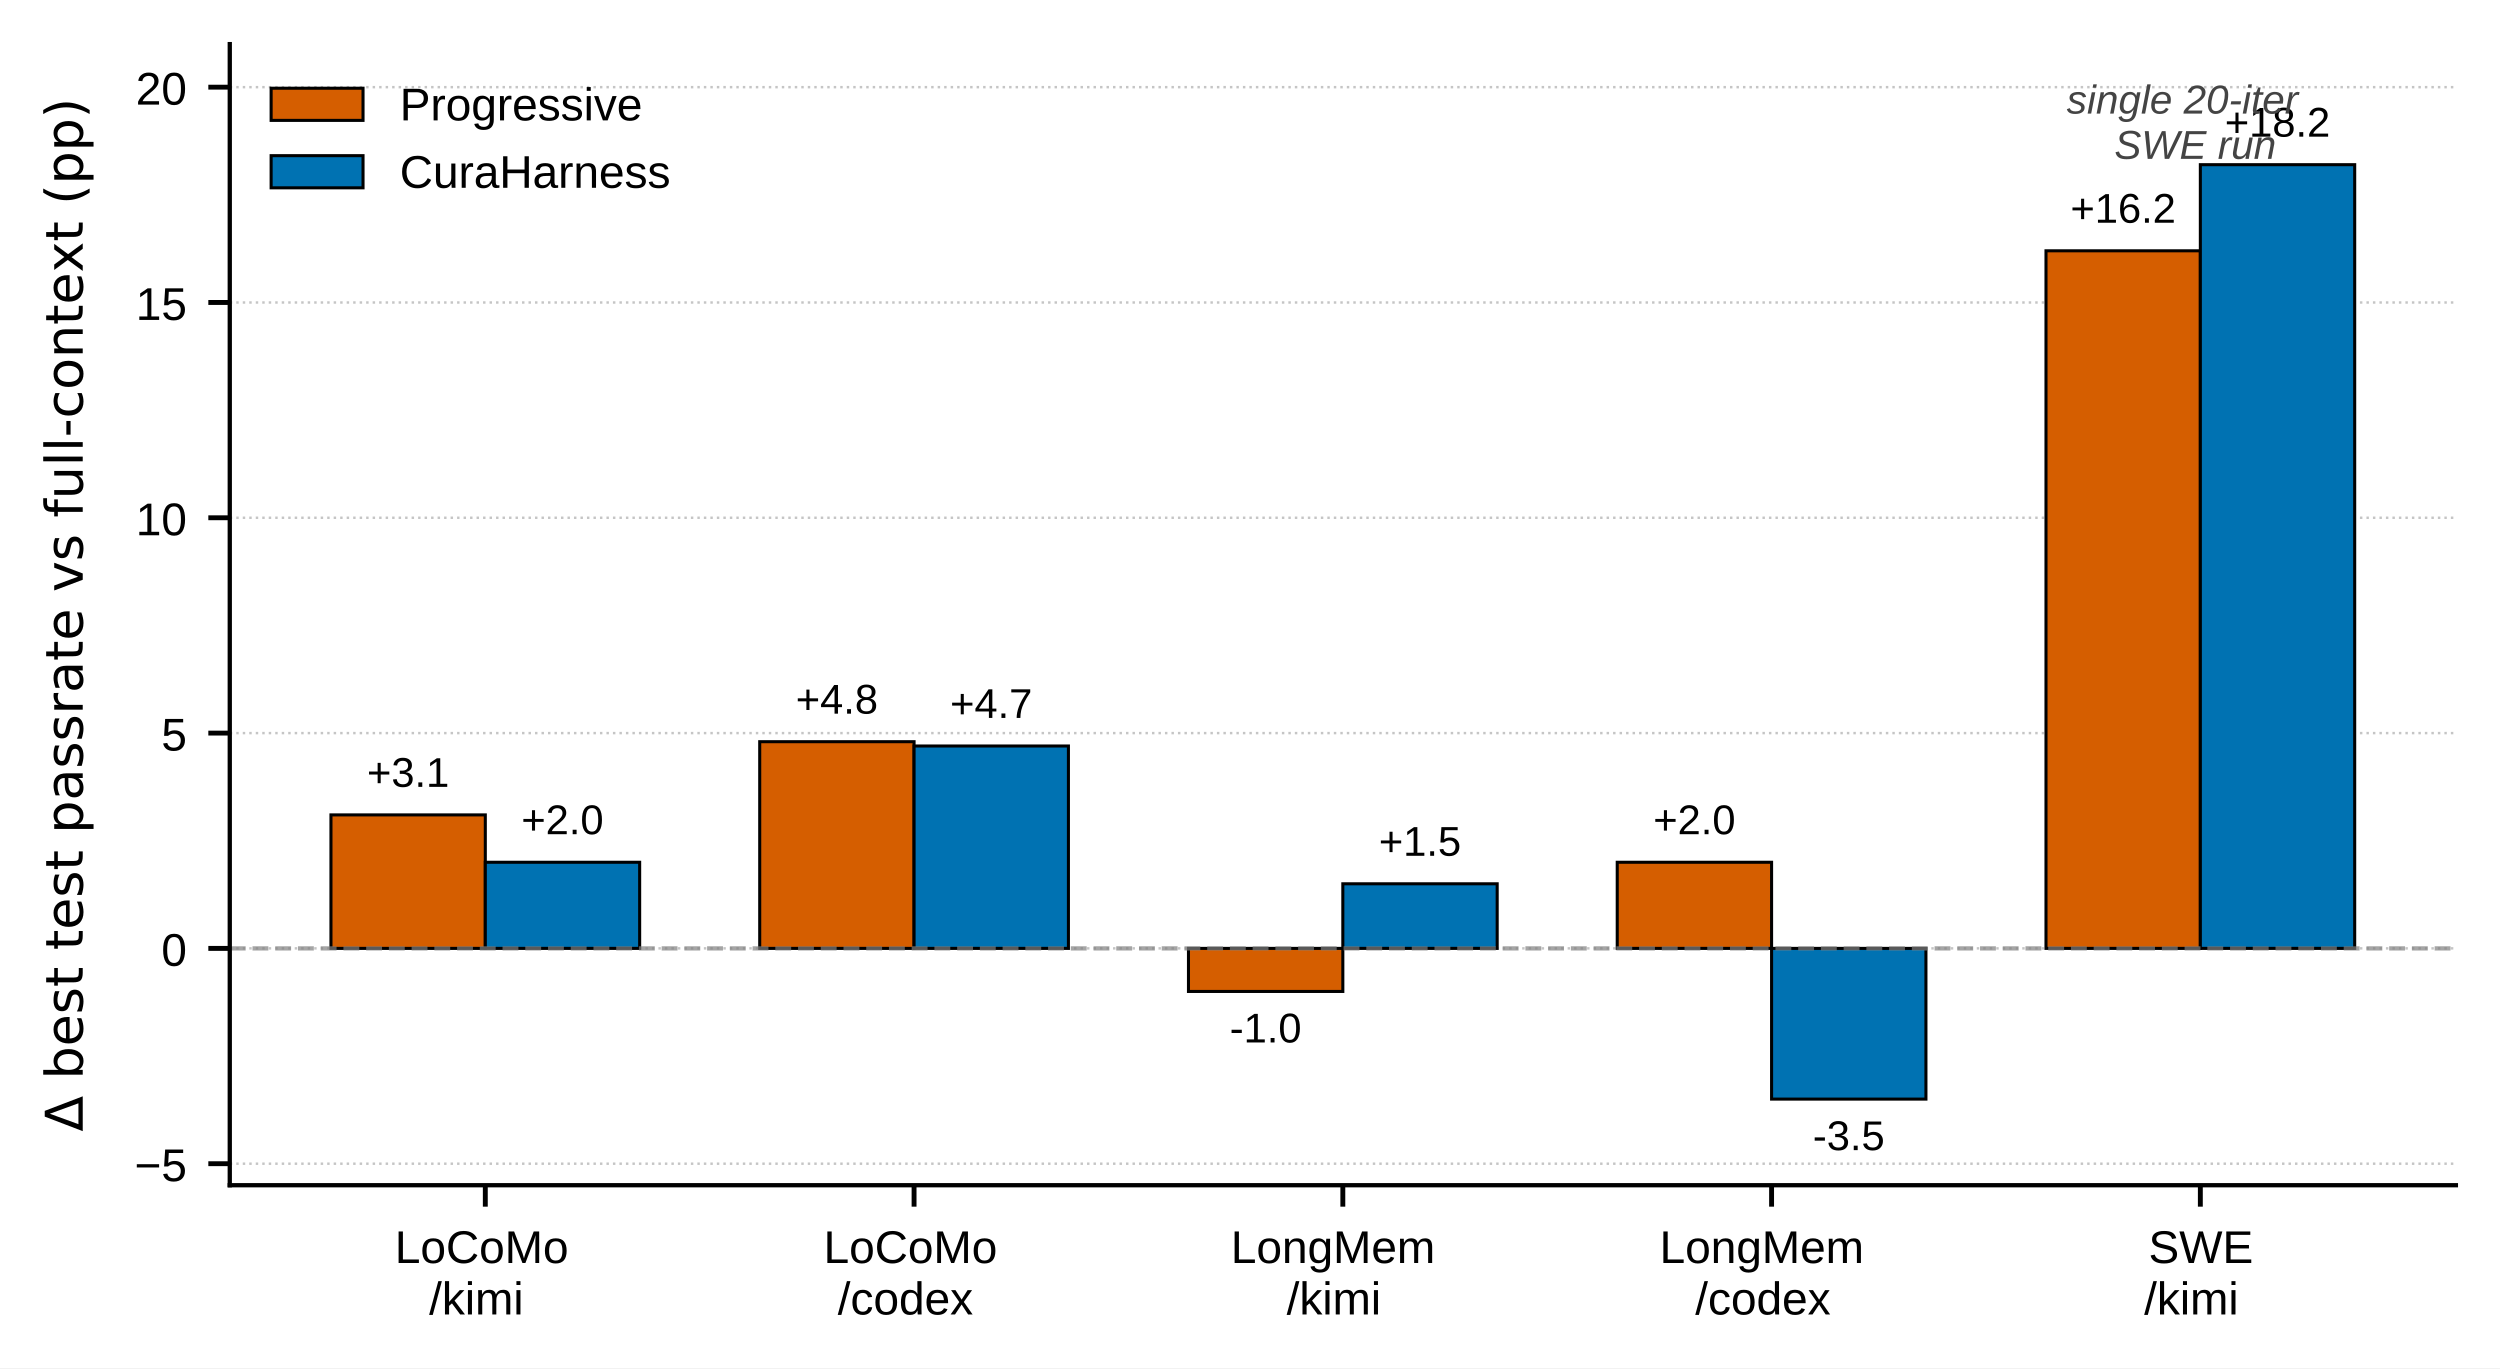
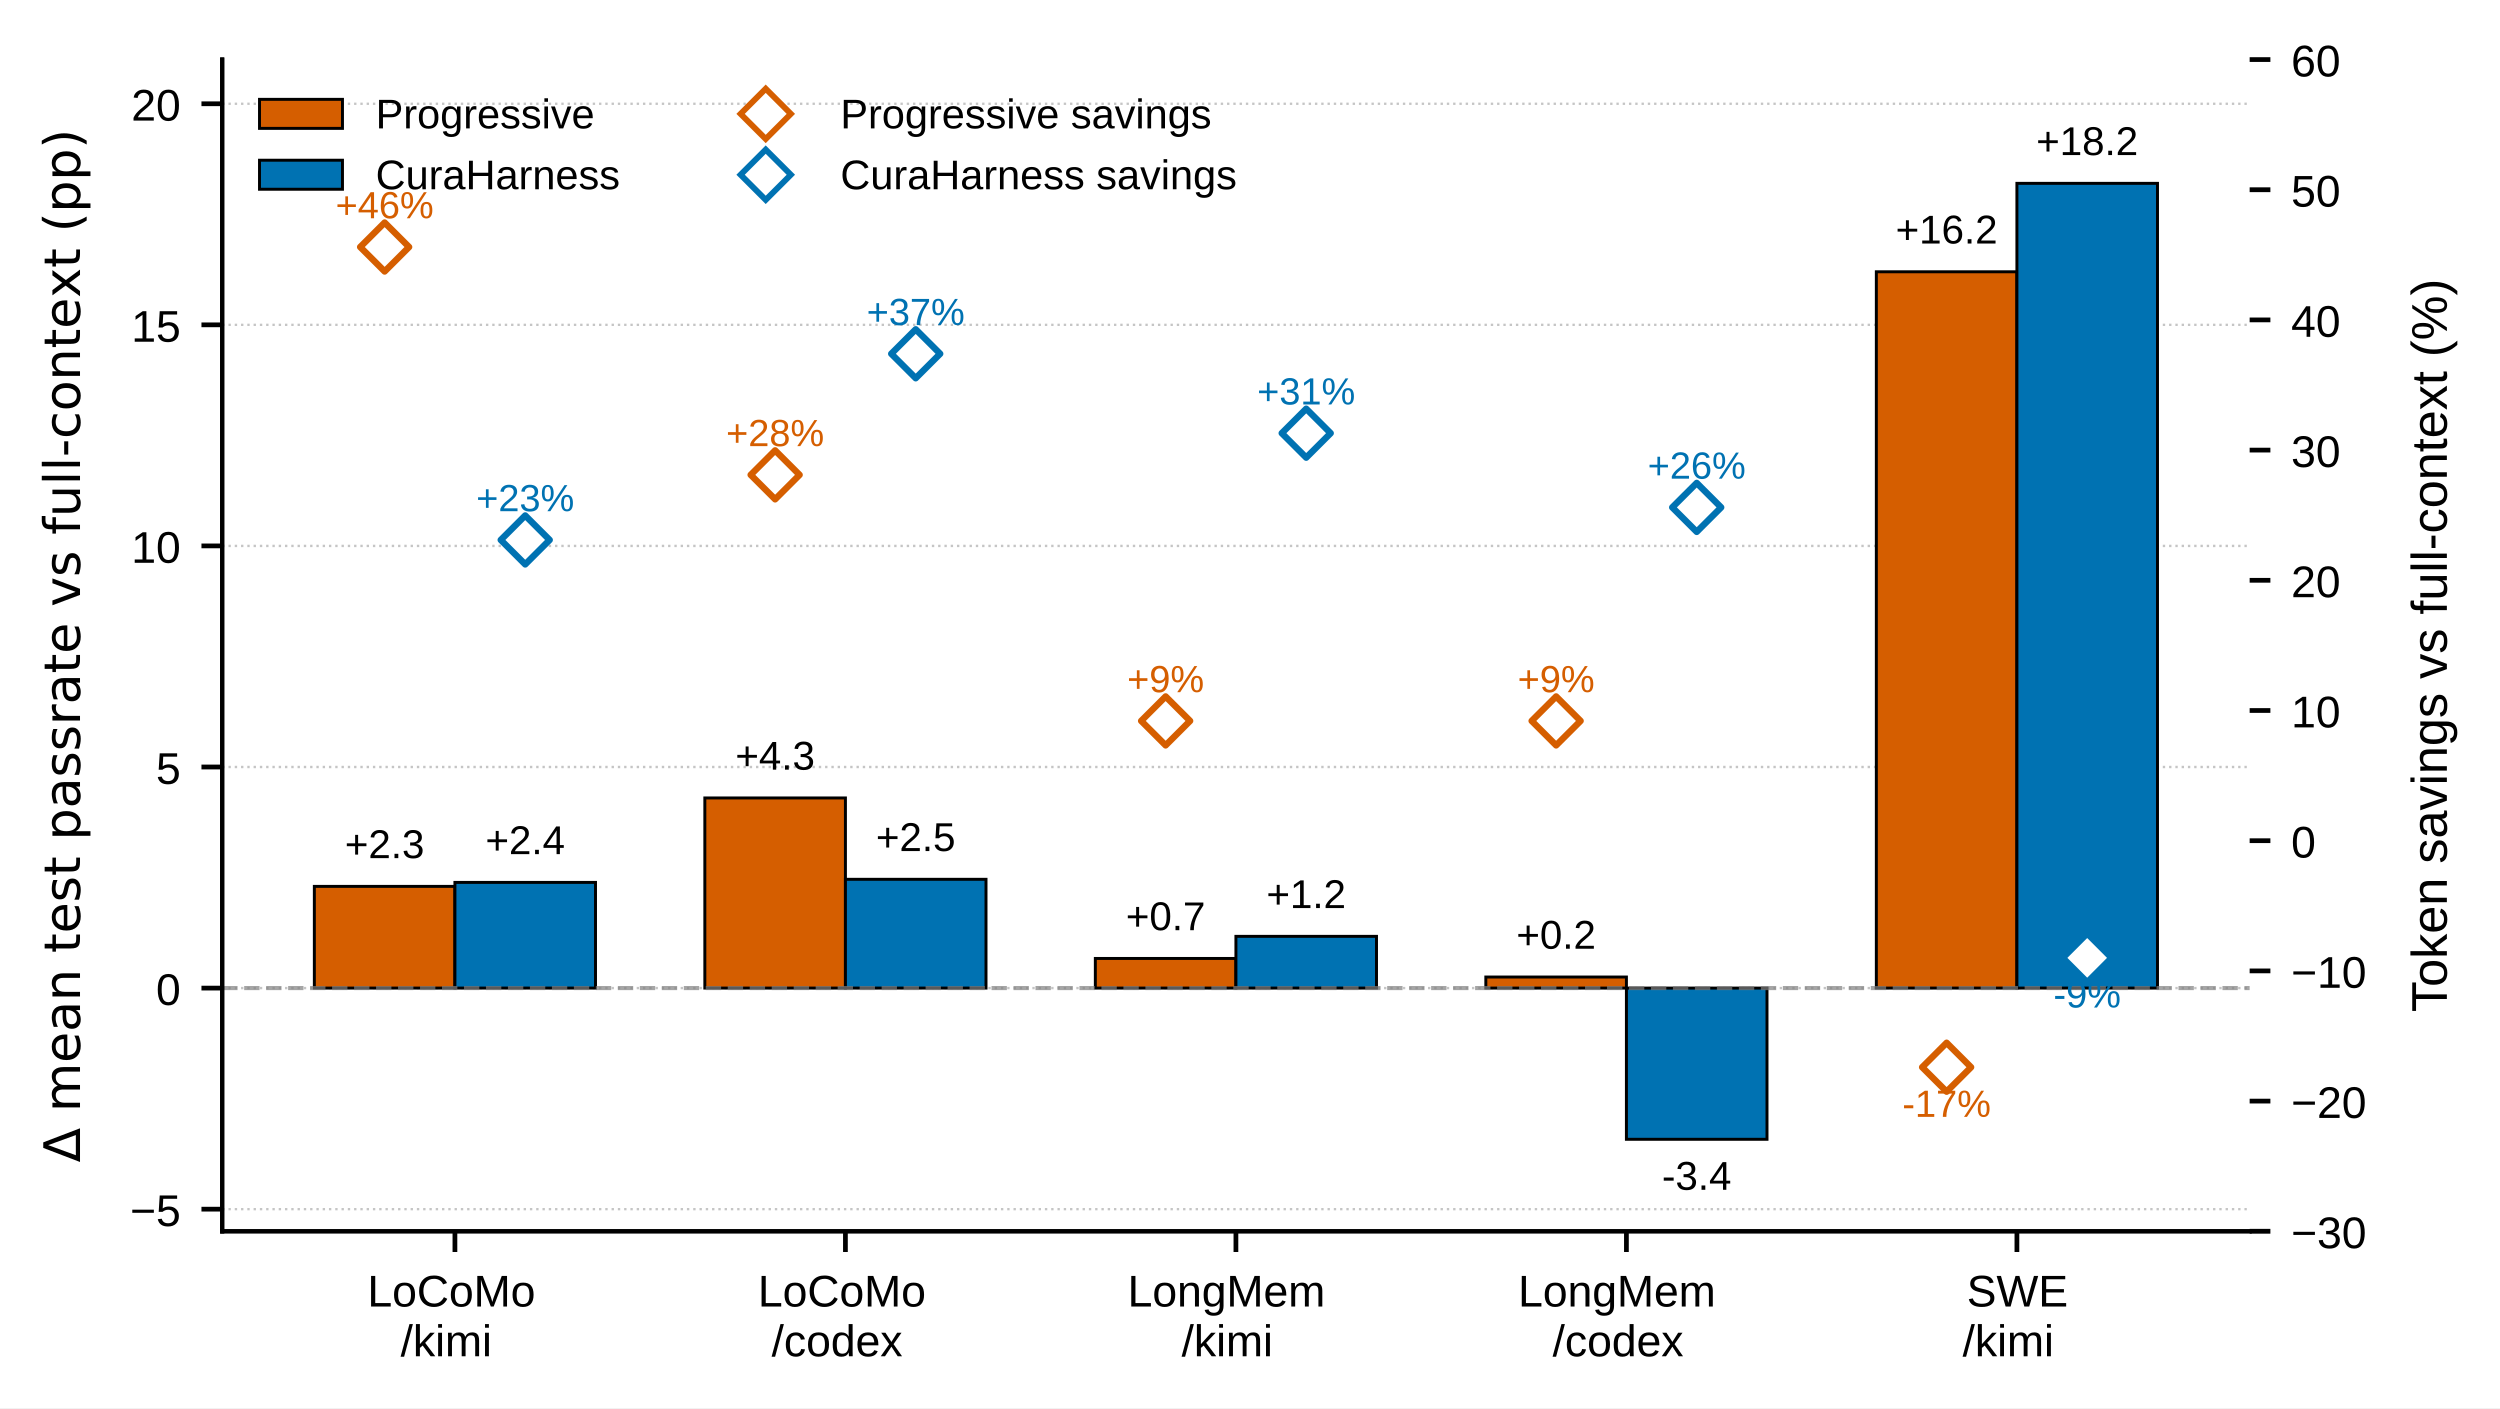
- <svg xmlns="http://www.w3.org/2000/svg" xmlns:xlink="http://www.w3.org/1999/xlink" width="408.042pt" height="223.305pt" viewBox="0 0 408.042 223.305" version="1.1">
+ <svg xmlns="http://www.w3.org/2000/svg" xmlns:xlink="http://www.w3.org/1999/xlink" width="421.957pt" height="237.674pt" viewBox="0 0 421.957 237.674" version="1.1">
  <defs>
    <style type="text/css">*{stroke-linejoin: round; stroke-linecap: butt}</style>
  </defs>
  <g id="figure_1">
    <g id="patch_1">
-       <path d="M 0 223.305  L 408.042 223.305  L 408.042 0  L 0 0  z " style="fill: #ffffff" />
+       <path d="M 0 237.674  L 421.957 237.674  L 421.957 0  L 0 0  z " style="fill: #ffffff" />
    </g>
    <g id="axes_1">
      <g id="patch_2">
-         <path d="M 37.502 193.448  L 400.842 193.448  L 400.842 7.2  L 37.502 7.2  z " style="fill: #ffffff" />
+         <path d="M 37.502 207.817  L 379.702 207.817  L 379.702 10.049  L 37.502 10.049  z " style="fill: #ffffff" />
      </g>
      <g id="matplotlib.axis_1">
        <g id="xtick_1">
          <g id="line2d_1">
            <defs>
-               <path id="mb0c32cee52" d="M 0 0  L 0 3.5  " style="stroke: #000000; stroke-width: 0.8" />
+               <path id="m4e214ce687" d="M 0 0  L 0 3.5  " style="stroke: #000000; stroke-width: 0.8" />
            </defs>
            <g>
-               <use xlink:href="#mb0c32cee52" x="79.21" y="193.448" style="stroke: #000000; stroke-width: 0.8" />
+               <use xlink:href="#m4e214ce687" x="76.783" y="207.817" style="stroke: #000000; stroke-width: 0.8" />
            </g>
          </g>
          <g id="text_1">
-             <text style="font-size: 7.5px; font-family: 'Arial', 'DejaVu Sans', 'Liberation Sans', sans-serif" transform="translate(64.44864 206.1468)">LoCoMo</text>
-             <text style="font-size: 7.5px; font-family: 'Arial', 'DejaVu Sans', 'Liberation Sans', sans-serif" transform="translate(70.03907 214.5452)">/kimi</text>
+             <text style="font-size: 7.5px; font-family: 'Arial', 'DejaVu Sans', 'Liberation Sans', sans-serif" transform="translate(62.02193 220.5162)">LoCoMo</text>
+             <text style="font-size: 7.5px; font-family: 'Arial', 'DejaVu Sans', 'Liberation Sans', sans-serif" transform="translate(67.61236 228.9146)">/kimi</text>
          </g>
        </g>
        <g id="xtick_2">
          <g id="line2d_2">
            <g>
-               <use xlink:href="#mb0c32cee52" x="149.191" y="193.448" style="stroke: #000000; stroke-width: 0.8" />
+               <use xlink:href="#m4e214ce687" x="142.693" y="207.817" style="stroke: #000000; stroke-width: 0.8" />
            </g>
          </g>
          <g id="text_2">
-             <text style="font-size: 7.5px; font-family: 'Arial', 'DejaVu Sans', 'Liberation Sans', sans-serif" transform="translate(134.4294 206.1468)">LoCoMo</text>
-             <text style="font-size: 7.5px; font-family: 'Arial', 'DejaVu Sans', 'Liberation Sans', sans-serif" transform="translate(136.7292 214.5452)">/codex</text>
+             <text style="font-size: 7.5px; font-family: 'Arial', 'DejaVu Sans', 'Liberation Sans', sans-serif" transform="translate(127.931 220.5162)">LoCoMo</text>
+             <text style="font-size: 7.5px; font-family: 'Arial', 'DejaVu Sans', 'Liberation Sans', sans-serif" transform="translate(130.2308 228.9146)">/codex</text>
          </g>
        </g>
        <g id="xtick_3">
          <g id="line2d_3">
            <g>
-               <use xlink:href="#mb0c32cee52" x="219.172" y="193.448" style="stroke: #000000; stroke-width: 0.8" />
+               <use xlink:href="#m4e214ce687" x="208.602" y="207.817" style="stroke: #000000; stroke-width: 0.8" />
            </g>
          </g>
          <g id="text_3">
-             <text style="font-size: 7.5px; font-family: 'Arial', 'DejaVu Sans', 'Liberation Sans', sans-serif" transform="translate(200.9004 206.1468)">LongMem</text>
-             <text style="font-size: 7.5px; font-family: 'Arial', 'DejaVu Sans', 'Liberation Sans', sans-serif" transform="translate(210.0005 214.5452)">/kimi</text>
+             <text style="font-size: 7.5px; font-family: 'Arial', 'DejaVu Sans', 'Liberation Sans', sans-serif" transform="translate(190.3304 220.5162)">LongMem</text>
+             <text style="font-size: 7.5px; font-family: 'Arial', 'DejaVu Sans', 'Liberation Sans', sans-serif" transform="translate(199.4305 228.9146)">/kimi</text>
          </g>
        </g>
        <g id="xtick_4">
          <g id="line2d_4">
            <g>
-               <use xlink:href="#mb0c32cee52" x="289.152" y="193.448" style="stroke: #000000; stroke-width: 0.8" />
+               <use xlink:href="#m4e214ce687" x="274.511" y="207.817" style="stroke: #000000; stroke-width: 0.8" />
            </g>
          </g>
          <g id="text_4">
-             <text style="font-size: 7.5px; font-family: 'Arial', 'DejaVu Sans', 'Liberation Sans', sans-serif" transform="translate(270.8811 206.1468)">LongMem</text>
-             <text style="font-size: 7.5px; font-family: 'Arial', 'DejaVu Sans', 'Liberation Sans', sans-serif" transform="translate(276.6907 214.5452)">/codex</text>
+             <text style="font-size: 7.5px; font-family: 'Arial', 'DejaVu Sans', 'Liberation Sans', sans-serif" transform="translate(256.2394 220.5162)">LongMem</text>
+             <text style="font-size: 7.5px; font-family: 'Arial', 'DejaVu Sans', 'Liberation Sans', sans-serif" transform="translate(262.049 228.9146)">/codex</text>
          </g>
        </g>
        <g id="xtick_5">
          <g id="line2d_5">
            <g>
-               <use xlink:href="#mb0c32cee52" x="359.133" y="193.448" style="stroke: #000000; stroke-width: 0.8" />
+               <use xlink:href="#m4e214ce687" x="340.42" y="207.817" style="stroke: #000000; stroke-width: 0.8" />
            </g>
          </g>
          <g id="text_5">
-             <text style="font-size: 7.5px; font-family: 'Arial', 'DejaVu Sans', 'Liberation Sans', sans-serif" transform="translate(350.6751 206.1468)">SWE</text>
-             <text style="font-size: 7.5px; font-family: 'Arial', 'DejaVu Sans', 'Liberation Sans', sans-serif" transform="translate(349.962 214.5452)">/kimi</text>
+             <text style="font-size: 7.5px; font-family: 'Arial', 'DejaVu Sans', 'Liberation Sans', sans-serif" transform="translate(331.9618 220.5162)">SWE</text>
+             <text style="font-size: 7.5px; font-family: 'Arial', 'DejaVu Sans', 'Liberation Sans', sans-serif" transform="translate(331.2487 228.9146)">/kimi</text>
          </g>
        </g>
      </g>
      <g id="matplotlib.axis_2">
        <g id="ytick_1">
          <g id="line2d_6">
-             <path d="M 37.502 189.934  L 400.842 189.934  " clip-path="url(#pf810e8adce)" style="fill: none; stroke-dasharray: 0.4,0.66; stroke-dashoffset: 0; stroke: #808080; stroke-opacity: 0.45; stroke-width: 0.4" />
+             <path d="M 37.502 204.086  L 379.702 204.086  " clip-path="url(#p2f5ebe15dc)" style="fill: none; stroke-dasharray: 0.4,0.66; stroke-dashoffset: 0; stroke: #808080; stroke-opacity: 0.45; stroke-width: 0.4" />
          </g>
          <g id="line2d_7">
            <defs>
-               <path id="m226ce1118f" d="M 0 0  L -3.5 0  " style="stroke: #000000; stroke-width: 0.8" />
+               <path id="mcde861bc5b" d="M 0 0  L -3.5 0  " style="stroke: #000000; stroke-width: 0.8" />
            </defs>
            <g>
-               <use xlink:href="#m226ce1118f" x="37.502" y="189.934" style="stroke: #000000; stroke-width: 0.8" />
+               <use xlink:href="#mcde861bc5b" x="37.502" y="204.086" style="stroke: #000000; stroke-width: 0.8" />
            </g>
          </g>
          <g id="text_6">
-             <text style="font-size: 7.5px; font-family: 'Arial', 'DejaVu Sans', 'Liberation Sans', sans-serif; text-anchor: end" x="30.502" y="192.783" transform="rotate(-0 30.50164 192.7833)">−5</text>
+             <text style="font-size: 7.5px; font-family: 'Arial', 'DejaVu Sans', 'Liberation Sans', sans-serif; text-anchor: end" x="30.502" y="206.935" transform="rotate(-0 30.50164 206.9354)">−5</text>
          </g>
        </g>
        <g id="ytick_2">
          <g id="line2d_8">
-             <path d="M 37.502 154.793  L 400.842 154.793  " clip-path="url(#pf810e8adce)" style="fill: none; stroke-dasharray: 0.4,0.66; stroke-dashoffset: 0; stroke: #808080; stroke-opacity: 0.45; stroke-width: 0.4" />
+             <path d="M 37.502 166.771  L 379.702 166.771  " clip-path="url(#p2f5ebe15dc)" style="fill: none; stroke-dasharray: 0.4,0.66; stroke-dashoffset: 0; stroke: #808080; stroke-opacity: 0.45; stroke-width: 0.4" />
          </g>
          <g id="line2d_9">
            <g>
-               <use xlink:href="#m226ce1118f" x="37.502" y="154.793" style="stroke: #000000; stroke-width: 0.8" />
+               <use xlink:href="#mcde861bc5b" x="37.502" y="166.771" style="stroke: #000000; stroke-width: 0.8" />
            </g>
          </g>
          <g id="text_7">
-             <text style="font-size: 7.5px; font-family: 'Arial', 'DejaVu Sans', 'Liberation Sans', sans-serif; text-anchor: end" x="30.502" y="157.642" transform="rotate(-0 30.50164 157.6422)">0</text>
+             <text style="font-size: 7.5px; font-family: 'Arial', 'DejaVu Sans', 'Liberation Sans', sans-serif; text-anchor: end" x="30.502" y="169.621" transform="rotate(-0 30.50164 169.6206)">0</text>
          </g>
        </g>
        <g id="ytick_3">
          <g id="line2d_10">
-             <path d="M 37.502 119.652  L 400.842 119.652  " clip-path="url(#pf810e8adce)" style="fill: none; stroke-dasharray: 0.4,0.66; stroke-dashoffset: 0; stroke: #808080; stroke-opacity: 0.45; stroke-width: 0.4" />
+             <path d="M 37.502 129.457  L 379.702 129.457  " clip-path="url(#p2f5ebe15dc)" style="fill: none; stroke-dasharray: 0.4,0.66; stroke-dashoffset: 0; stroke: #808080; stroke-opacity: 0.45; stroke-width: 0.4" />
          </g>
          <g id="line2d_11">
            <g>
-               <use xlink:href="#m226ce1118f" x="37.502" y="119.652" style="stroke: #000000; stroke-width: 0.8" />
+               <use xlink:href="#mcde861bc5b" x="37.502" y="129.457" style="stroke: #000000; stroke-width: 0.8" />
            </g>
          </g>
          <g id="text_8">
-             <text style="font-size: 7.5px; font-family: 'Arial', 'DejaVu Sans', 'Liberation Sans', sans-serif; text-anchor: end" x="30.502" y="122.501" transform="rotate(-0 30.50164 122.501)">5</text>
+             <text style="font-size: 7.5px; font-family: 'Arial', 'DejaVu Sans', 'Liberation Sans', sans-serif; text-anchor: end" x="30.502" y="132.306" transform="rotate(-0 30.50164 132.3059)">5</text>
          </g>
        </g>
        <g id="ytick_4">
          <g id="line2d_12">
-             <path d="M 37.502 84.51  L 400.842 84.51  " clip-path="url(#pf810e8adce)" style="fill: none; stroke-dasharray: 0.4,0.66; stroke-dashoffset: 0; stroke: #808080; stroke-opacity: 0.45; stroke-width: 0.4" />
+             <path d="M 37.502 92.142  L 379.702 92.142  " clip-path="url(#p2f5ebe15dc)" style="fill: none; stroke-dasharray: 0.4,0.66; stroke-dashoffset: 0; stroke: #808080; stroke-opacity: 0.45; stroke-width: 0.4" />
          </g>
          <g id="line2d_13">
            <g>
-               <use xlink:href="#m226ce1118f" x="37.502" y="84.51" style="stroke: #000000; stroke-width: 0.8" />
+               <use xlink:href="#mcde861bc5b" x="37.502" y="92.142" style="stroke: #000000; stroke-width: 0.8" />
            </g>
          </g>
          <g id="text_9">
-             <text style="font-size: 7.5px; font-family: 'Arial', 'DejaVu Sans', 'Liberation Sans', sans-serif; text-anchor: end" x="30.502" y="87.36" transform="rotate(-0 30.50164 87.3599)">10</text>
+             <text style="font-size: 7.5px; font-family: 'Arial', 'DejaVu Sans', 'Liberation Sans', sans-serif; text-anchor: end" x="30.502" y="94.991" transform="rotate(-0 30.50164 94.9912)">10</text>
          </g>
        </g>
        <g id="ytick_5">
          <g id="line2d_14">
-             <path d="M 37.502 49.369  L 400.842 49.369  " clip-path="url(#pf810e8adce)" style="fill: none; stroke-dasharray: 0.4,0.66; stroke-dashoffset: 0; stroke: #808080; stroke-opacity: 0.45; stroke-width: 0.4" />
+             <path d="M 37.502 54.827  L 379.702 54.827  " clip-path="url(#p2f5ebe15dc)" style="fill: none; stroke-dasharray: 0.4,0.66; stroke-dashoffset: 0; stroke: #808080; stroke-opacity: 0.45; stroke-width: 0.4" />
          </g>
          <g id="line2d_15">
            <g>
-               <use xlink:href="#m226ce1118f" x="37.502" y="49.369" style="stroke: #000000; stroke-width: 0.8" />
+               <use xlink:href="#mcde861bc5b" x="37.502" y="54.827" style="stroke: #000000; stroke-width: 0.8" />
            </g>
          </g>
          <g id="text_10">
-             <text style="font-size: 7.5px; font-family: 'Arial', 'DejaVu Sans', 'Liberation Sans', sans-serif; text-anchor: end" x="30.502" y="52.219" transform="rotate(-0 30.50164 52.21877)">15</text>
+             <text style="font-size: 7.5px; font-family: 'Arial', 'DejaVu Sans', 'Liberation Sans', sans-serif; text-anchor: end" x="30.502" y="57.676" transform="rotate(-0 30.50164 57.67649)">15</text>
          </g>
        </g>
        <g id="ytick_6">
          <g id="line2d_16">
-             <path d="M 37.502 14.228  L 400.842 14.228  " clip-path="url(#pf810e8adce)" style="fill: none; stroke-dasharray: 0.4,0.66; stroke-dashoffset: 0; stroke: #808080; stroke-opacity: 0.45; stroke-width: 0.4" />
+             <path d="M 37.502 17.512  L 379.702 17.512  " clip-path="url(#p2f5ebe15dc)" style="fill: none; stroke-dasharray: 0.4,0.66; stroke-dashoffset: 0; stroke: #808080; stroke-opacity: 0.45; stroke-width: 0.4" />
          </g>
          <g id="line2d_17">
            <g>
-               <use xlink:href="#m226ce1118f" x="37.502" y="14.228" style="stroke: #000000; stroke-width: 0.8" />
+               <use xlink:href="#mcde861bc5b" x="37.502" y="17.512" style="stroke: #000000; stroke-width: 0.8" />
            </g>
          </g>
          <g id="text_11">
-             <text style="font-size: 7.5px; font-family: 'Arial', 'DejaVu Sans', 'Liberation Sans', sans-serif; text-anchor: end" x="30.502" y="17.078" transform="rotate(-0 30.50164 17.07764)">20</text>
+             <text style="font-size: 7.5px; font-family: 'Arial', 'DejaVu Sans', 'Liberation Sans', sans-serif; text-anchor: end" x="30.502" y="20.362" transform="rotate(-0 30.50164 20.36177)">20</text>
          </g>
        </g>
        <g id="text_12">
-           <g transform="translate(13.66 184.6865) rotate(-90)">
+           <g transform="translate(13.66 196.1859) rotate(-90)">
            <text>
              <tspan x="0" y="-0.156" style="font-size: 8.5px; font-family: 'DejaVu Sans'">Δ</tspan>
              <tspan x="5.815" y="-0.156" style="font-size: 8.5px; font-family: 'DejaVu Sans'"> </tspan>
-               <tspan x="8.517" y="-0.156" style="font-size: 8.5px; font-family: 'DejaVu Sans'">b</tspan>
-               <tspan x="13.912" y="-0.156" style="font-size: 8.5px; font-family: 'DejaVu Sans'">e</tspan>
-               <tspan x="19.142" y="-0.156" style="font-size: 8.5px; font-family: 'DejaVu Sans'">s</tspan>
-               <tspan x="23.57" y="-0.156" style="font-size: 8.5px; font-family: 'DejaVu Sans'">t</tspan>
-               <tspan x="26.903" y="-0.156" style="font-size: 8.5px; font-family: 'DejaVu Sans'"> </tspan>
-               <tspan x="29.605" y="-0.156" style="font-size: 8.5px; font-family: 'DejaVu Sans'">t</tspan>
-               <tspan x="32.938" y="-0.156" style="font-size: 8.5px; font-family: 'DejaVu Sans'">e</tspan>
-               <tspan x="38.167" y="-0.156" style="font-size: 8.5px; font-family: 'DejaVu Sans'">s</tspan>
-               <tspan x="42.595" y="-0.156" style="font-size: 8.5px; font-family: 'DejaVu Sans'">t</tspan>
-               <tspan x="45.928" y="-0.156" style="font-size: 8.5px; font-family: 'DejaVu Sans'"> </tspan>
-               <tspan x="48.63" y="-0.156" style="font-size: 8.5px; font-family: 'DejaVu Sans'">p</tspan>
-               <tspan x="54.026" y="-0.156" style="font-size: 8.5px; font-family: 'DejaVu Sans'">a</tspan>
-               <tspan x="59.234" y="-0.156" style="font-size: 8.5px; font-family: 'DejaVu Sans'">s</tspan>
-               <tspan x="63.663" y="-0.156" style="font-size: 8.5px; font-family: 'DejaVu Sans'">s</tspan>
-               <tspan x="68.091" y="-0.156" style="font-size: 8.5px; font-family: 'DejaVu Sans'">r</tspan>
-               <tspan x="71.586" y="-0.156" style="font-size: 8.5px; font-family: 'DejaVu Sans'">a</tspan>
-               <tspan x="76.795" y="-0.156" style="font-size: 8.5px; font-family: 'DejaVu Sans'">t</tspan>
-               <tspan x="80.127" y="-0.156" style="font-size: 8.5px; font-family: 'DejaVu Sans'">e</tspan>
-               <tspan x="85.357" y="-0.156" style="font-size: 8.5px; font-family: 'DejaVu Sans'"> </tspan>
-               <tspan x="88.059" y="-0.156" style="font-size: 8.5px; font-family: 'DejaVu Sans'">v</tspan>
-               <tspan x="93.089" y="-0.156" style="font-size: 8.5px; font-family: 'DejaVu Sans'">s</tspan>
-               <tspan x="97.518" y="-0.156" style="font-size: 8.5px; font-family: 'DejaVu Sans'"> </tspan>
-               <tspan x="100.219" y="-0.156" style="font-size: 8.5px; font-family: 'DejaVu Sans'">f</tspan>
-               <tspan x="103.212" y="-0.156" style="font-size: 8.5px; font-family: 'DejaVu Sans'">u</tspan>
-               <tspan x="108.599" y="-0.156" style="font-size: 8.5px; font-family: 'DejaVu Sans'">l</tspan>
-               <tspan x="110.961" y="-0.156" style="font-size: 8.5px; font-family: 'DejaVu Sans'">l</tspan>
-               <tspan x="113.322" y="-0.156" style="font-size: 8.5px; font-family: 'DejaVu Sans'">-</tspan>
-               <tspan x="116.389" y="-0.156" style="font-size: 8.5px; font-family: 'DejaVu Sans'">c</tspan>
-               <tspan x="121.063" y="-0.156" style="font-size: 8.5px; font-family: 'DejaVu Sans'">o</tspan>
-               <tspan x="126.263" y="-0.156" style="font-size: 8.5px; font-family: 'DejaVu Sans'">n</tspan>
-               <tspan x="131.65" y="-0.156" style="font-size: 8.5px; font-family: 'DejaVu Sans'">t</tspan>
-               <tspan x="134.983" y="-0.156" style="font-size: 8.5px; font-family: 'DejaVu Sans'">e</tspan>
-               <tspan x="140.213" y="-0.156" style="font-size: 8.5px; font-family: 'DejaVu Sans'">x</tspan>
-               <tspan x="145.243" y="-0.156" style="font-size: 8.5px; font-family: 'DejaVu Sans'">t</tspan>
-               <tspan x="148.576" y="-0.156" style="font-size: 8.5px; font-family: 'DejaVu Sans'"> </tspan>
-               <tspan x="151.278" y="-0.156" style="font-size: 8.5px; font-family: 'DejaVu Sans'">(</tspan>
-               <tspan x="154.594" y="-0.156" style="font-size: 8.5px; font-family: 'DejaVu Sans'">p</tspan>
-               <tspan x="159.989" y="-0.156" style="font-size: 8.5px; font-family: 'DejaVu Sans'">p</tspan>
-               <tspan x="165.385" y="-0.156" style="font-size: 8.5px; font-family: 'DejaVu Sans'">)</tspan>
+               <tspan x="8.517" y="-0.156" style="font-size: 8.5px; font-family: 'DejaVu Sans'">m</tspan>
+               <tspan x="16.797" y="-0.156" style="font-size: 8.5px; font-family: 'DejaVu Sans'">e</tspan>
+               <tspan x="22.026" y="-0.156" style="font-size: 8.5px; font-family: 'DejaVu Sans'">a</tspan>
+               <tspan x="27.235" y="-0.156" style="font-size: 8.5px; font-family: 'DejaVu Sans'">n</tspan>
+               <tspan x="32.622" y="-0.156" style="font-size: 8.5px; font-family: 'DejaVu Sans'"> </tspan>
+               <tspan x="35.324" y="-0.156" style="font-size: 8.5px; font-family: 'DejaVu Sans'">t</tspan>
+               <tspan x="38.657" y="-0.156" style="font-size: 8.5px; font-family: 'DejaVu Sans'">e</tspan>
+               <tspan x="43.886" y="-0.156" style="font-size: 8.5px; font-family: 'DejaVu Sans'">s</tspan>
+               <tspan x="48.315" y="-0.156" style="font-size: 8.5px; font-family: 'DejaVu Sans'">t</tspan>
+               <tspan x="51.647" y="-0.156" style="font-size: 8.5px; font-family: 'DejaVu Sans'"> </tspan>
+               <tspan x="54.349" y="-0.156" style="font-size: 8.5px; font-family: 'DejaVu Sans'">p</tspan>
+               <tspan x="59.745" y="-0.156" style="font-size: 8.5px; font-family: 'DejaVu Sans'">a</tspan>
+               <tspan x="64.954" y="-0.156" style="font-size: 8.5px; font-family: 'DejaVu Sans'">s</tspan>
+               <tspan x="69.382" y="-0.156" style="font-size: 8.5px; font-family: 'DejaVu Sans'">s</tspan>
+               <tspan x="73.811" y="-0.156" style="font-size: 8.5px; font-family: 'DejaVu Sans'">r</tspan>
+               <tspan x="77.305" y="-0.156" style="font-size: 8.5px; font-family: 'DejaVu Sans'">a</tspan>
+               <tspan x="82.514" y="-0.156" style="font-size: 8.5px; font-family: 'DejaVu Sans'">t</tspan>
+               <tspan x="85.847" y="-0.156" style="font-size: 8.5px; font-family: 'DejaVu Sans'">e</tspan>
+               <tspan x="91.076" y="-0.156" style="font-size: 8.5px; font-family: 'DejaVu Sans'"> </tspan>
+               <tspan x="93.778" y="-0.156" style="font-size: 8.5px; font-family: 'DejaVu Sans'">v</tspan>
+               <tspan x="98.808" y="-0.156" style="font-size: 8.5px; font-family: 'DejaVu Sans'">s</tspan>
+               <tspan x="103.237" y="-0.156" style="font-size: 8.5px; font-family: 'DejaVu Sans'"> </tspan>
+               <tspan x="105.939" y="-0.156" style="font-size: 8.5px; font-family: 'DejaVu Sans'">f</tspan>
+               <tspan x="108.931" y="-0.156" style="font-size: 8.5px; font-family: 'DejaVu Sans'">u</tspan>
+               <tspan x="114.318" y="-0.156" style="font-size: 8.5px; font-family: 'DejaVu Sans'">l</tspan>
+               <tspan x="116.68" y="-0.156" style="font-size: 8.5px; font-family: 'DejaVu Sans'">l</tspan>
+               <tspan x="119.042" y="-0.156" style="font-size: 8.5px; font-family: 'DejaVu Sans'">-</tspan>
+               <tspan x="122.109" y="-0.156" style="font-size: 8.5px; font-family: 'DejaVu Sans'">c</tspan>
+               <tspan x="126.782" y="-0.156" style="font-size: 8.5px; font-family: 'DejaVu Sans'">o</tspan>
+               <tspan x="131.982" y="-0.156" style="font-size: 8.5px; font-family: 'DejaVu Sans'">n</tspan>
+               <tspan x="137.37" y="-0.156" style="font-size: 8.5px; font-family: 'DejaVu Sans'">t</tspan>
+               <tspan x="140.702" y="-0.156" style="font-size: 8.5px; font-family: 'DejaVu Sans'">e</tspan>
+               <tspan x="145.932" y="-0.156" style="font-size: 8.5px; font-family: 'DejaVu Sans'">x</tspan>
+               <tspan x="150.962" y="-0.156" style="font-size: 8.5px; font-family: 'DejaVu Sans'">t</tspan>
+               <tspan x="154.295" y="-0.156" style="font-size: 8.5px; font-family: 'DejaVu Sans'"> </tspan>
+               <tspan x="156.997" y="-0.156" style="font-size: 8.5px; font-family: 'DejaVu Sans'">(</tspan>
+               <tspan x="160.313" y="-0.156" style="font-size: 8.5px; font-family: 'DejaVu Sans'">p</tspan>
+               <tspan x="165.708" y="-0.156" style="font-size: 8.5px; font-family: 'DejaVu Sans'">p</tspan>
+               <tspan x="171.104" y="-0.156" style="font-size: 8.5px; font-family: 'DejaVu Sans'">)</tspan>
            </text>
          </g>
        </g>
      </g>
      <g id="patch_3">
-         <path d="M 54.017 154.793  L 79.21 154.793  L 79.21 133.005  L 54.017 133.005  z " clip-path="url(#pf810e8adce)" style="fill: #d55e00; stroke: #000000; stroke-width: 0.5; stroke-linejoin: miter" />
+         <path d="M 53.056 166.771  L 76.783 166.771  L 76.783 149.606  L 53.056 149.606  z " clip-path="url(#p2f5ebe15dc)" style="fill: #d55e00; stroke: #000000; stroke-width: 0.5; stroke-linejoin: miter" />
      </g>
      <g id="patch_4">
-         <path d="M 123.998 154.793  L 149.191 154.793  L 149.191 121.057  L 123.998 121.057  z " clip-path="url(#pf810e8adce)" style="fill: #d55e00; stroke: #000000; stroke-width: 0.5; stroke-linejoin: miter" />
+         <path d="M 118.965 166.771  L 142.693 166.771  L 142.693 134.681  L 118.965 134.681  z " clip-path="url(#p2f5ebe15dc)" style="fill: #d55e00; stroke: #000000; stroke-width: 0.5; stroke-linejoin: miter" />
      </g>
      <g id="patch_5">
-         <path d="M 193.979 154.793  L 219.172 154.793  L 219.172 161.821  L 193.979 161.821  z " clip-path="url(#pf810e8adce)" style="fill: #d55e00; stroke: #000000; stroke-width: 0.5; stroke-linejoin: miter" />
+         <path d="M 184.874 166.771  L 208.602 166.771  L 208.602 161.771  L 184.874 161.771  z " clip-path="url(#p2f5ebe15dc)" style="fill: #d55e00; stroke: #000000; stroke-width: 0.5; stroke-linejoin: miter" />
      </g>
      <g id="patch_6">
-         <path d="M 263.959 154.793  L 289.152 154.793  L 289.152 140.736  L 263.959 140.736  z " clip-path="url(#pf810e8adce)" style="fill: #d55e00; stroke: #000000; stroke-width: 0.5; stroke-linejoin: miter" />
+         <path d="M 250.783 166.771  L 274.511 166.771  L 274.511 164.905  L 250.783 164.905  z " clip-path="url(#p2f5ebe15dc)" style="fill: #d55e00; stroke: #000000; stroke-width: 0.5; stroke-linejoin: miter" />
      </g>
      <g id="patch_7">
-         <path d="M 333.94 154.793  L 359.133 154.793  L 359.133 40.935  L 333.94 40.935  z " clip-path="url(#pf810e8adce)" style="fill: #d55e00; stroke: #000000; stroke-width: 0.5; stroke-linejoin: miter" />
+         <path d="M 316.693 166.771  L 340.42 166.771  L 340.42 45.872  L 316.693 45.872  z " clip-path="url(#p2f5ebe15dc)" style="fill: #d55e00; stroke: #000000; stroke-width: 0.5; stroke-linejoin: miter" />
      </g>
      <g id="patch_8">
-         <path d="M 79.21 154.793  L 104.403 154.793  L 104.403 140.736  L 79.21 140.736  z " clip-path="url(#pf810e8adce)" style="fill: #0072b2; stroke: #000000; stroke-width: 0.5; stroke-linejoin: miter" />
+         <path d="M 76.783 166.771  L 100.511 166.771  L 100.511 148.935  L 76.783 148.935  z " clip-path="url(#p2f5ebe15dc)" style="fill: #0072b2; stroke: #000000; stroke-width: 0.5; stroke-linejoin: miter" />
      </g>
      <g id="patch_9">
-         <path d="M 149.191 154.793  L 174.384 154.793  L 174.384 121.76  L 149.191 121.76  z " clip-path="url(#pf810e8adce)" style="fill: #0072b2; stroke: #000000; stroke-width: 0.5; stroke-linejoin: miter" />
+         <path d="M 142.693 166.771  L 166.42 166.771  L 166.42 148.412  L 142.693 148.412  z " clip-path="url(#p2f5ebe15dc)" style="fill: #0072b2; stroke: #000000; stroke-width: 0.5; stroke-linejoin: miter" />
      </g>
      <g id="patch_10">
-         <path d="M 219.172 154.793  L 244.365 154.793  L 244.365 144.25  L 219.172 144.25  z " clip-path="url(#pf810e8adce)" style="fill: #0072b2; stroke: #000000; stroke-width: 0.5; stroke-linejoin: miter" />
+         <path d="M 208.602 166.771  L 232.329 166.771  L 232.329 158.04  L 208.602 158.04  z " clip-path="url(#p2f5ebe15dc)" style="fill: #0072b2; stroke: #000000; stroke-width: 0.5; stroke-linejoin: miter" />
      </g>
      <g id="patch_11">
-         <path d="M 289.152 154.793  L 314.345 154.793  L 314.345 179.392  L 289.152 179.392  z " clip-path="url(#pf810e8adce)" style="fill: #0072b2; stroke: #000000; stroke-width: 0.5; stroke-linejoin: miter" />
+         <path d="M 274.511 166.771  L 298.238 166.771  L 298.238 192.294  L 274.511 192.294  z " clip-path="url(#p2f5ebe15dc)" style="fill: #0072b2; stroke: #000000; stroke-width: 0.5; stroke-linejoin: miter" />
      </g>
      <g id="patch_12">
-         <path d="M 359.133 154.793  L 384.326 154.793  L 384.326 26.879  L 359.133 26.879  z " clip-path="url(#pf810e8adce)" style="fill: #0072b2; stroke: #000000; stroke-width: 0.5; stroke-linejoin: miter" />
+         <path d="M 340.42 166.771  L 364.147 166.771  L 364.147 30.946  L 340.42 30.946  z " clip-path="url(#p2f5ebe15dc)" style="fill: #0072b2; stroke: #000000; stroke-width: 0.5; stroke-linejoin: miter" />
      </g>
      <g id="line2d_18">
-         <path d="M 37.502 154.793  L 400.842 154.793  " clip-path="url(#pf810e8adce)" style="fill: none; stroke-dasharray: 2.59,1.12; stroke-dashoffset: 0; stroke: #808080; stroke-opacity: 0.7; stroke-width: 0.7" />
+         <path d="M 37.502 166.771  L 379.702 166.771  " clip-path="url(#p2f5ebe15dc)" style="fill: none; stroke-dasharray: 2.59,1.12; stroke-dashoffset: 0; stroke: #808080; stroke-opacity: 0.7; stroke-width: 0.7" />
      </g>
      <g id="patch_13">
-         <path d="M 37.502 193.448  L 37.502 7.2  " style="fill: none; stroke: #000000; stroke-width: 0.7; stroke-linejoin: miter; stroke-linecap: square" />
+         <path d="M 37.502 207.817  L 37.502 10.049  " style="fill: none; stroke: #000000; stroke-width: 0.7; stroke-linejoin: miter; stroke-linecap: square" />
      </g>
      <g id="patch_14">
-         <path d="M 37.502 193.448  L 400.842 193.448  " style="fill: none; stroke: #000000; stroke-width: 0.7; stroke-linejoin: miter; stroke-linecap: square" />
+         <path d="M 37.502 207.817  L 379.702 207.817  " style="fill: none; stroke: #000000; stroke-width: 0.7; stroke-linejoin: miter; stroke-linecap: square" />
      </g>
      <g id="text_13">
-         <text style="font-size: 6.8px; font-family: 'Arial', 'DejaVu Sans', 'Liberation Sans', sans-serif; text-anchor: middle" x="66.614" y="128.428" transform="rotate(-0 66.61363 128.4284)">+3.1</text>
+         <text style="font-size: 6.8px; font-family: 'Arial', 'DejaVu Sans', 'Liberation Sans', sans-serif; text-anchor: middle" x="64.92" y="144.834" transform="rotate(-0 64.91982 144.8339)">+2.3</text>
      </g>
      <g id="text_14">
-         <text style="font-size: 6.8px; font-family: 'Arial', 'DejaVu Sans', 'Liberation Sans', sans-serif; text-anchor: middle" x="136.594" y="116.48" transform="rotate(-0 136.5944 116.4804)">+4.8</text>
+         <text style="font-size: 6.8px; font-family: 'Arial', 'DejaVu Sans', 'Liberation Sans', sans-serif; text-anchor: middle" x="130.829" y="129.908" transform="rotate(-0 130.8289 129.9081)">+4.3</text>
      </g>
      <g id="text_15">
-         <text style="font-size: 6.8px; font-family: 'Arial', 'DejaVu Sans', 'Liberation Sans', sans-serif; text-anchor: middle" x="206.575" y="170.151" transform="rotate(-0 206.5751 170.1506)">-1.0</text>
+         <text style="font-size: 6.8px; font-family: 'Arial', 'DejaVu Sans', 'Liberation Sans', sans-serif; text-anchor: middle" x="196.738" y="156.999" transform="rotate(-0 196.738 156.9985)">+0.7</text>
      </g>
      <g id="text_16">
-         <text style="font-size: 6.8px; font-family: 'Arial', 'DejaVu Sans', 'Liberation Sans', sans-serif; text-anchor: middle" x="276.556" y="136.159" transform="rotate(-0 276.5558 136.1594)">+2.0</text>
+         <text style="font-size: 6.8px; font-family: 'Arial', 'DejaVu Sans', 'Liberation Sans', sans-serif; text-anchor: middle" x="262.647" y="160.133" transform="rotate(-0 262.6471 160.133)">+0.2</text>
      </g>
      <g id="text_17">
-         <text style="font-size: 6.8px; font-family: 'Arial', 'DejaVu Sans', 'Liberation Sans', sans-serif; text-anchor: middle" x="346.537" y="36.359" transform="rotate(-0 346.5366 36.3586)">+16.2</text>
+         <text style="font-size: 6.8px; font-family: 'Arial', 'DejaVu Sans', 'Liberation Sans', sans-serif; text-anchor: middle" x="328.556" y="41.099" transform="rotate(-0 328.5562 41.09903)">+16.2</text>
      </g>
      <g id="text_18">
-         <text style="font-size: 6.8px; font-family: 'Arial', 'DejaVu Sans', 'Liberation Sans', sans-serif; text-anchor: middle" x="91.807" y="136.159" transform="rotate(-0 91.8067 136.1594)">+2.0</text>
+         <text style="font-size: 6.8px; font-family: 'Arial', 'DejaVu Sans', 'Liberation Sans', sans-serif; text-anchor: middle" x="88.647" y="144.162" transform="rotate(-0 88.64709 144.1623)">+2.4</text>
      </g>
      <g id="text_19">
-         <text style="font-size: 6.8px; font-family: 'Arial', 'DejaVu Sans', 'Liberation Sans', sans-serif; text-anchor: middle" x="161.787" y="117.183" transform="rotate(-0 161.7874 117.1832)">+4.7</text>
+         <text style="font-size: 6.8px; font-family: 'Arial', 'DejaVu Sans', 'Liberation Sans', sans-serif; text-anchor: middle" x="154.556" y="143.64" transform="rotate(-0 154.5562 143.6399)">+2.5</text>
      </g>
      <g id="text_20">
-         <text style="font-size: 6.8px; font-family: 'Arial', 'DejaVu Sans', 'Liberation Sans', sans-serif; text-anchor: middle" x="231.768" y="139.674" transform="rotate(-0 231.7682 139.6735)">+1.5</text>
+         <text style="font-size: 6.8px; font-family: 'Arial', 'DejaVu Sans', 'Liberation Sans', sans-serif; text-anchor: middle" x="220.465" y="153.267" transform="rotate(-0 220.4653 153.2671)">+1.2</text>
      </g>
      <g id="text_21">
-         <text style="font-size: 6.8px; font-family: 'Arial', 'DejaVu Sans', 'Liberation Sans', sans-serif; text-anchor: middle" x="301.749" y="187.721" transform="rotate(-0 301.7489 187.7212)">-3.5</text>
+         <text style="font-size: 6.8px; font-family: 'Arial', 'DejaVu Sans', 'Liberation Sans', sans-serif; text-anchor: middle" x="286.374" y="200.82" transform="rotate(-0 286.3744 200.8198)">-3.4</text>
      </g>
      <g id="text_22">
-         <text style="font-size: 6.8px; font-family: 'Arial', 'DejaVu Sans', 'Liberation Sans', sans-serif; text-anchor: middle" x="371.73" y="22.302" transform="rotate(-0 371.7297 22.30214)">+18.2</text>
-       </g>
-       <g id="text_23">
-         <text style="font-style: italic; font-size: 6.6px; font-family: 'Arial', 'DejaVu Sans', 'Liberation Sans', sans-serif; fill: #444444" transform="translate(337.3273 18.54037)">single 20-iter</text>
-         <text style="font-style: italic; font-size: 6.6px; font-family: 'Arial', 'DejaVu Sans', 'Liberation Sans', sans-serif; fill: #444444" transform="translate(345.1019 25.93093)">SWE run</text>
+         <text style="font-size: 6.8px; font-family: 'Arial', 'DejaVu Sans', 'Liberation Sans', sans-serif; text-anchor: middle" x="352.283" y="26.173" transform="rotate(-0 352.2835 26.17314)">+18.2</text>
      </g>
      <g id="legend_1">
        <g id="patch_15">
-           <path d="M 44.252 19.649  L 59.252 19.649  L 59.252 14.399  L 44.252 14.399  z " style="fill: #d55e00; stroke: #000000; stroke-width: 0.5; stroke-linejoin: miter" />
+           <path d="M 43.802 21.668  L 57.802 21.668  L 57.802 16.768  L 43.802 16.768  z " style="fill: #d55e00; stroke: #000000; stroke-width: 0.5; stroke-linejoin: miter" />
+         </g>
+         <g id="text_23">
+           <text style="font-size: 7px; font-family: 'Arial', 'DejaVu Sans', 'Liberation Sans', sans-serif; text-anchor: start" x="63.402" y="21.668" transform="rotate(-0 63.40164 21.66832)">Progressive</text>
+         </g>
+         <g id="patch_16">
+           <path d="M 43.802 31.943  L 57.802 31.943  L 57.802 27.043  L 43.802 27.043  z " style="fill: #0072b2; stroke: #000000; stroke-width: 0.5; stroke-linejoin: miter" />
        </g>
        <g id="text_24">
-           <text style="font-size: 7.5px; font-family: 'Arial', 'DejaVu Sans', 'Liberation Sans', sans-serif; text-anchor: start" x="65.252" y="19.649" transform="rotate(-0 65.25164 19.64883)">Progressive</text>
-         </g>
-         <g id="patch_16">
-           <path d="M 44.252 30.657  L 59.252 30.657  L 59.252 25.407  L 44.252 25.407  z " style="fill: #0072b2; stroke: #000000; stroke-width: 0.5; stroke-linejoin: miter" />
+           <text style="font-size: 7px; font-family: 'Arial', 'DejaVu Sans', 'Liberation Sans', sans-serif; text-anchor: start" x="63.402" y="31.943" transform="rotate(-0 63.40164 31.94301)">CuraHarness</text>
+         </g>
+         <g id="line2d_19">
+           <path d="M 122.239 19.218  L 129.239 19.218  L 136.239 19.218  " style="fill: none" />
+           <defs>
+             <path id="me9c9a18d93" d="M -0 4.243  L 4.243 0  L 0 -4.243  L -4.243 -0  z " style="stroke: #d55e00; stroke-linejoin: miter" />
+           </defs>
+           <g>
+             <use xlink:href="#me9c9a18d93" x="129.239" y="19.218" style="fill: #ffffff; stroke: #d55e00; stroke-linejoin: miter" />
+           </g>
        </g>
        <g id="text_25">
-           <text style="font-size: 7.5px; font-family: 'Arial', 'DejaVu Sans', 'Liberation Sans', sans-serif; text-anchor: start" x="65.252" y="30.657" transform="rotate(-0 65.25164 30.65742)">CuraHarness</text>
+           <text style="font-size: 7px; font-family: 'Arial', 'DejaVu Sans', 'Liberation Sans', sans-serif; text-anchor: start" x="141.839" y="21.668" transform="rotate(-0 141.8388 21.66832)">Progressive savings</text>
+         </g>
+         <g id="line2d_20">
+           <path d="M 122.239 29.493  L 129.239 29.493  L 136.239 29.493  " style="fill: none" />
+           <defs>
+             <path id="m549841d7ef" d="M -0 4.243  L 4.243 0  L 0 -4.243  L -4.243 -0  z " style="stroke: #0072b2; stroke-linejoin: miter" />
+           </defs>
+           <g>
+             <use xlink:href="#m549841d7ef" x="129.239" y="29.493" style="fill: #ffffff; stroke: #0072b2; stroke-linejoin: miter" />
+           </g>
+         </g>
+         <g id="text_26">
+           <text style="font-size: 7px; font-family: 'Arial', 'DejaVu Sans', 'Liberation Sans', sans-serif; text-anchor: start" x="141.839" y="31.943" transform="rotate(-0 141.8388 31.94301)">CuraHarness savings</text>
+         </g>
+       </g>
+     </g>
+     <g id="axes_2">
+       <g id="matplotlib.axis_3">
+         <g id="ytick_7">
+           <g id="line2d_21">
+             <defs>
+               <path id="m77c9d0240e" d="M 0 0  L 3.5 0  " style="stroke: #000000; stroke-width: 0.8" />
+             </defs>
+             <g>
+               <use xlink:href="#m77c9d0240e" x="379.702" y="207.817" style="stroke: #000000; stroke-width: 0.8" />
+             </g>
+           </g>
+           <g id="text_27">
+             <text style="font-size: 7.5px; font-family: 'Arial', 'DejaVu Sans', 'Liberation Sans', sans-serif; text-anchor: start" x="386.702" y="210.667" transform="rotate(-0 386.7016 210.6668)">−30</text>
+           </g>
+         </g>
+         <g id="ytick_8">
+           <g id="line2d_22">
+             <g>
+               <use xlink:href="#m77c9d0240e" x="379.702" y="185.843" style="stroke: #000000; stroke-width: 0.8" />
+             </g>
+           </g>
+           <g id="text_28">
+             <text style="font-size: 7.5px; font-family: 'Arial', 'DejaVu Sans', 'Liberation Sans', sans-serif; text-anchor: start" x="386.702" y="188.693" transform="rotate(-0 386.7016 188.6926)">−20</text>
+           </g>
+         </g>
+         <g id="ytick_9">
+           <g id="line2d_23">
+             <g>
+               <use xlink:href="#m77c9d0240e" x="379.702" y="163.869" style="stroke: #000000; stroke-width: 0.8" />
+             </g>
+           </g>
+           <g id="text_29">
+             <text style="font-size: 7.5px; font-family: 'Arial', 'DejaVu Sans', 'Liberation Sans', sans-serif; text-anchor: start" x="386.702" y="166.718" transform="rotate(-0 386.7016 166.7184)">−10</text>
+           </g>
+         </g>
+         <g id="ytick_10">
+           <g id="line2d_24">
+             <g>
+               <use xlink:href="#m77c9d0240e" x="379.702" y="141.895" style="stroke: #000000; stroke-width: 0.8" />
+             </g>
+           </g>
+           <g id="text_30">
+             <text style="font-size: 7.5px; font-family: 'Arial', 'DejaVu Sans', 'Liberation Sans', sans-serif; text-anchor: start" x="386.702" y="144.744" transform="rotate(-0 386.7016 144.7442)">0</text>
+           </g>
+         </g>
+         <g id="ytick_11">
+           <g id="line2d_25">
+             <g>
+               <use xlink:href="#m77c9d0240e" x="379.702" y="119.921" style="stroke: #000000; stroke-width: 0.8" />
+             </g>
+           </g>
+           <g id="text_31">
+             <text style="font-size: 7.5px; font-family: 'Arial', 'DejaVu Sans', 'Liberation Sans', sans-serif; text-anchor: start" x="386.702" y="122.77" transform="rotate(-0 386.7016 122.7699)">10</text>
+           </g>
+         </g>
+         <g id="ytick_12">
+           <g id="line2d_26">
+             <g>
+               <use xlink:href="#m77c9d0240e" x="379.702" y="97.946" style="stroke: #000000; stroke-width: 0.8" />
+             </g>
+           </g>
+           <g id="text_32">
+             <text style="font-size: 7.5px; font-family: 'Arial', 'DejaVu Sans', 'Liberation Sans', sans-serif; text-anchor: start" x="386.702" y="100.796" transform="rotate(-0 386.7016 100.7957)">20</text>
+           </g>
+         </g>
+         <g id="ytick_13">
+           <g id="line2d_27">
+             <g>
+               <use xlink:href="#m77c9d0240e" x="379.702" y="75.972" style="stroke: #000000; stroke-width: 0.8" />
+             </g>
+           </g>
+           <g id="text_33">
+             <text style="font-size: 7.5px; font-family: 'Arial', 'DejaVu Sans', 'Liberation Sans', sans-serif; text-anchor: start" x="386.702" y="78.821" transform="rotate(-0 386.7016 78.82149)">30</text>
+           </g>
+         </g>
+         <g id="ytick_14">
+           <g id="line2d_28">
+             <g>
+               <use xlink:href="#m77c9d0240e" x="379.702" y="53.998" style="stroke: #000000; stroke-width: 0.8" />
+             </g>
+           </g>
+           <g id="text_34">
+             <text style="font-size: 7.5px; font-family: 'Arial', 'DejaVu Sans', 'Liberation Sans', sans-serif; text-anchor: start" x="386.702" y="56.847" transform="rotate(-0 386.7016 56.84727)">40</text>
+           </g>
+         </g>
+         <g id="ytick_15">
+           <g id="line2d_29">
+             <g>
+               <use xlink:href="#m77c9d0240e" x="379.702" y="32.024" style="stroke: #000000; stroke-width: 0.8" />
+             </g>
+           </g>
+           <g id="text_35">
+             <text style="font-size: 7.5px; font-family: 'Arial', 'DejaVu Sans', 'Liberation Sans', sans-serif; text-anchor: start" x="386.702" y="34.873" transform="rotate(-0 386.7016 34.87305)">50</text>
+           </g>
+         </g>
+         <g id="ytick_16">
+           <g id="line2d_30">
+             <g>
+               <use xlink:href="#m77c9d0240e" x="379.702" y="10.049" style="stroke: #000000; stroke-width: 0.8" />
+             </g>
+           </g>
+           <g id="text_36">
+             <text style="font-size: 7.5px; font-family: 'Arial', 'DejaVu Sans', 'Liberation Sans', sans-serif; text-anchor: start" x="386.702" y="12.899" transform="rotate(-0 386.7016 12.89883)">60</text>
+           </g>
+         </g>
+         <g id="text_37">
+           <text style="font-size: 8.5px; font-family: 'Arial', 'DejaVu Sans', 'Liberation Sans', sans-serif; text-anchor: middle" x="412.989" y="108.933" transform="rotate(-90 412.9888 108.9334)">Token savings vs full-context (%)</text>
+         </g>
+       </g>
+       <g id="patch_17">
+         <path d="M 37.502 207.817  L 37.502 10.049  " style="fill: none; stroke: #000000; stroke-width: 0.7; stroke-linejoin: miter; stroke-linecap: square" />
+       </g>
+       <g id="patch_18">
+         <path d="M 37.502 207.817  L 379.702 207.817  " style="fill: none; stroke: #000000; stroke-width: 0.7; stroke-linejoin: miter; stroke-linecap: square" />
+       </g>
+       <g id="text_38">
+         <text style="font-size: 6.4px; font-family: 'Arial', 'DejaVu Sans', 'Liberation Sans', sans-serif; text-anchor: middle; fill: #d55e00" x="64.92" y="36.845" transform="rotate(-0 64.91982 36.84542)">+46%</text>
+       </g>
+       <g id="text_39">
+         <text style="font-size: 6.4px; font-family: 'Arial', 'DejaVu Sans', 'Liberation Sans', sans-serif; text-anchor: middle; fill: #d55e00" x="130.829" y="75.3" transform="rotate(-0 130.8289 75.30031)">+28%</text>
+       </g>
+       <g id="text_40">
+         <text style="font-size: 6.4px; font-family: 'Arial', 'DejaVu Sans', 'Liberation Sans', sans-serif; text-anchor: middle; fill: #d55e00" x="196.738" y="116.832" transform="rotate(-0 196.738 116.8316)">+9%</text>
+       </g>
+       <g id="text_41">
+         <text style="font-size: 6.4px; font-family: 'Arial', 'DejaVu Sans', 'Liberation Sans', sans-serif; text-anchor: middle; fill: #d55e00" x="262.647" y="116.832" transform="rotate(-0 262.6471 116.8316)">+9%</text>
+       </g>
+       <g id="text_42">
+         <text style="font-size: 6.4px; font-family: 'Arial', 'DejaVu Sans', 'Liberation Sans', sans-serif; text-anchor: middle; fill: #d55e00" x="328.556" y="188.509" transform="rotate(-0 328.5562 188.5088)">-17%</text>
+       </g>
+       <g id="text_43">
+         <text style="font-size: 6.4px; font-family: 'Arial', 'DejaVu Sans', 'Liberation Sans', sans-serif; text-anchor: middle; fill: #0072b2" x="88.647" y="86.287" transform="rotate(-0 88.64709 86.28742)">+23%</text>
+       </g>
+       <g id="text_44">
+         <text style="font-size: 6.4px; font-family: 'Arial', 'DejaVu Sans', 'Liberation Sans', sans-serif; text-anchor: middle; fill: #0072b2" x="154.556" y="54.864" transform="rotate(-0 154.5562 54.86428)">+37%</text>
+       </g>
+       <g id="text_45">
+         <text style="font-size: 6.4px; font-family: 'Arial', 'DejaVu Sans', 'Liberation Sans', sans-serif; text-anchor: middle; fill: #0072b2" x="220.465" y="68.269" transform="rotate(-0 220.4653 68.26856)">+31%</text>
+       </g>
+       <g id="text_46">
+         <text style="font-size: 6.4px; font-family: 'Arial', 'DejaVu Sans', 'Liberation Sans', sans-serif; text-anchor: middle; fill: #0072b2" x="286.374" y="80.794" transform="rotate(-0 286.3744 80.79386)">+26%</text>
+       </g>
+       <g id="text_47">
+         <text style="font-size: 6.4px; font-family: 'Arial', 'DejaVu Sans', 'Liberation Sans', sans-serif; text-anchor: middle; fill: #0072b2" x="352.283" y="170.05" transform="rotate(-0 352.2835 170.0504)">-9%</text>
+       </g>
+       <g id="PathCollection_1">
+         <defs>
+           <path id="m74b9e0a639" d="M -0 4.123  L 4.123 0  L 0 -4.123  L -4.123 -0  z " style="stroke: #d55e00; stroke-width: 1.1" />
+         </defs>
+         <g clip-path="url(#p2f5ebe15dc)">
+           <use xlink:href="#m74b9e0a639" x="64.92" y="41.692" style="fill: #ffffff; stroke: #d55e00; stroke-width: 1.1" />
+           <use xlink:href="#m74b9e0a639" x="130.829" y="80.147" style="fill: #ffffff; stroke: #d55e00; stroke-width: 1.1" />
+           <use xlink:href="#m74b9e0a639" x="196.738" y="121.678" style="fill: #ffffff; stroke: #d55e00; stroke-width: 1.1" />
+           <use xlink:href="#m74b9e0a639" x="262.647" y="121.678" style="fill: #ffffff; stroke: #d55e00; stroke-width: 1.1" />
+           <use xlink:href="#m74b9e0a639" x="328.556" y="180.13" style="fill: #ffffff; stroke: #d55e00; stroke-width: 1.1" />
+         </g>
+       </g>
+       <g id="PathCollection_2">
+         <defs>
+           <path id="mdb076647ce" d="M -0 4.123  L 4.123 0  L 0 -4.123  L -4.123 -0  z " style="stroke: #0072b2; stroke-width: 1.1" />
+         </defs>
+         <g clip-path="url(#p2f5ebe15dc)">
+           <use xlink:href="#mdb076647ce" x="88.647" y="91.134" style="fill: #ffffff; stroke: #0072b2; stroke-width: 1.1" />
+           <use xlink:href="#mdb076647ce" x="154.556" y="59.711" style="fill: #ffffff; stroke: #0072b2; stroke-width: 1.1" />
+           <use xlink:href="#mdb076647ce" x="220.465" y="73.115" style="fill: #ffffff; stroke: #0072b2; stroke-width: 1.1" />
+           <use xlink:href="#mdb076647ce" x="286.374" y="85.641" style="fill: #ffffff; stroke: #0072b2; stroke-width: 1.1" />
+           <use xlink:href="#mdb076647ce" x="352.283" y="161.672" style="fill: #ffffff; stroke: #0072b2; stroke-width: 1.1" />
        </g>
      </g>
    </g>
  </g>
  <defs>
-     <clipPath id="pf810e8adce">
-       <rect x="37.502" y="7.2" width="363.34" height="186.248" />
+     <clipPath id="p2f5ebe15dc">
+       <rect x="37.502" y="10.049" width="342.2" height="197.768" />
    </clipPath>
  </defs>
</svg>
